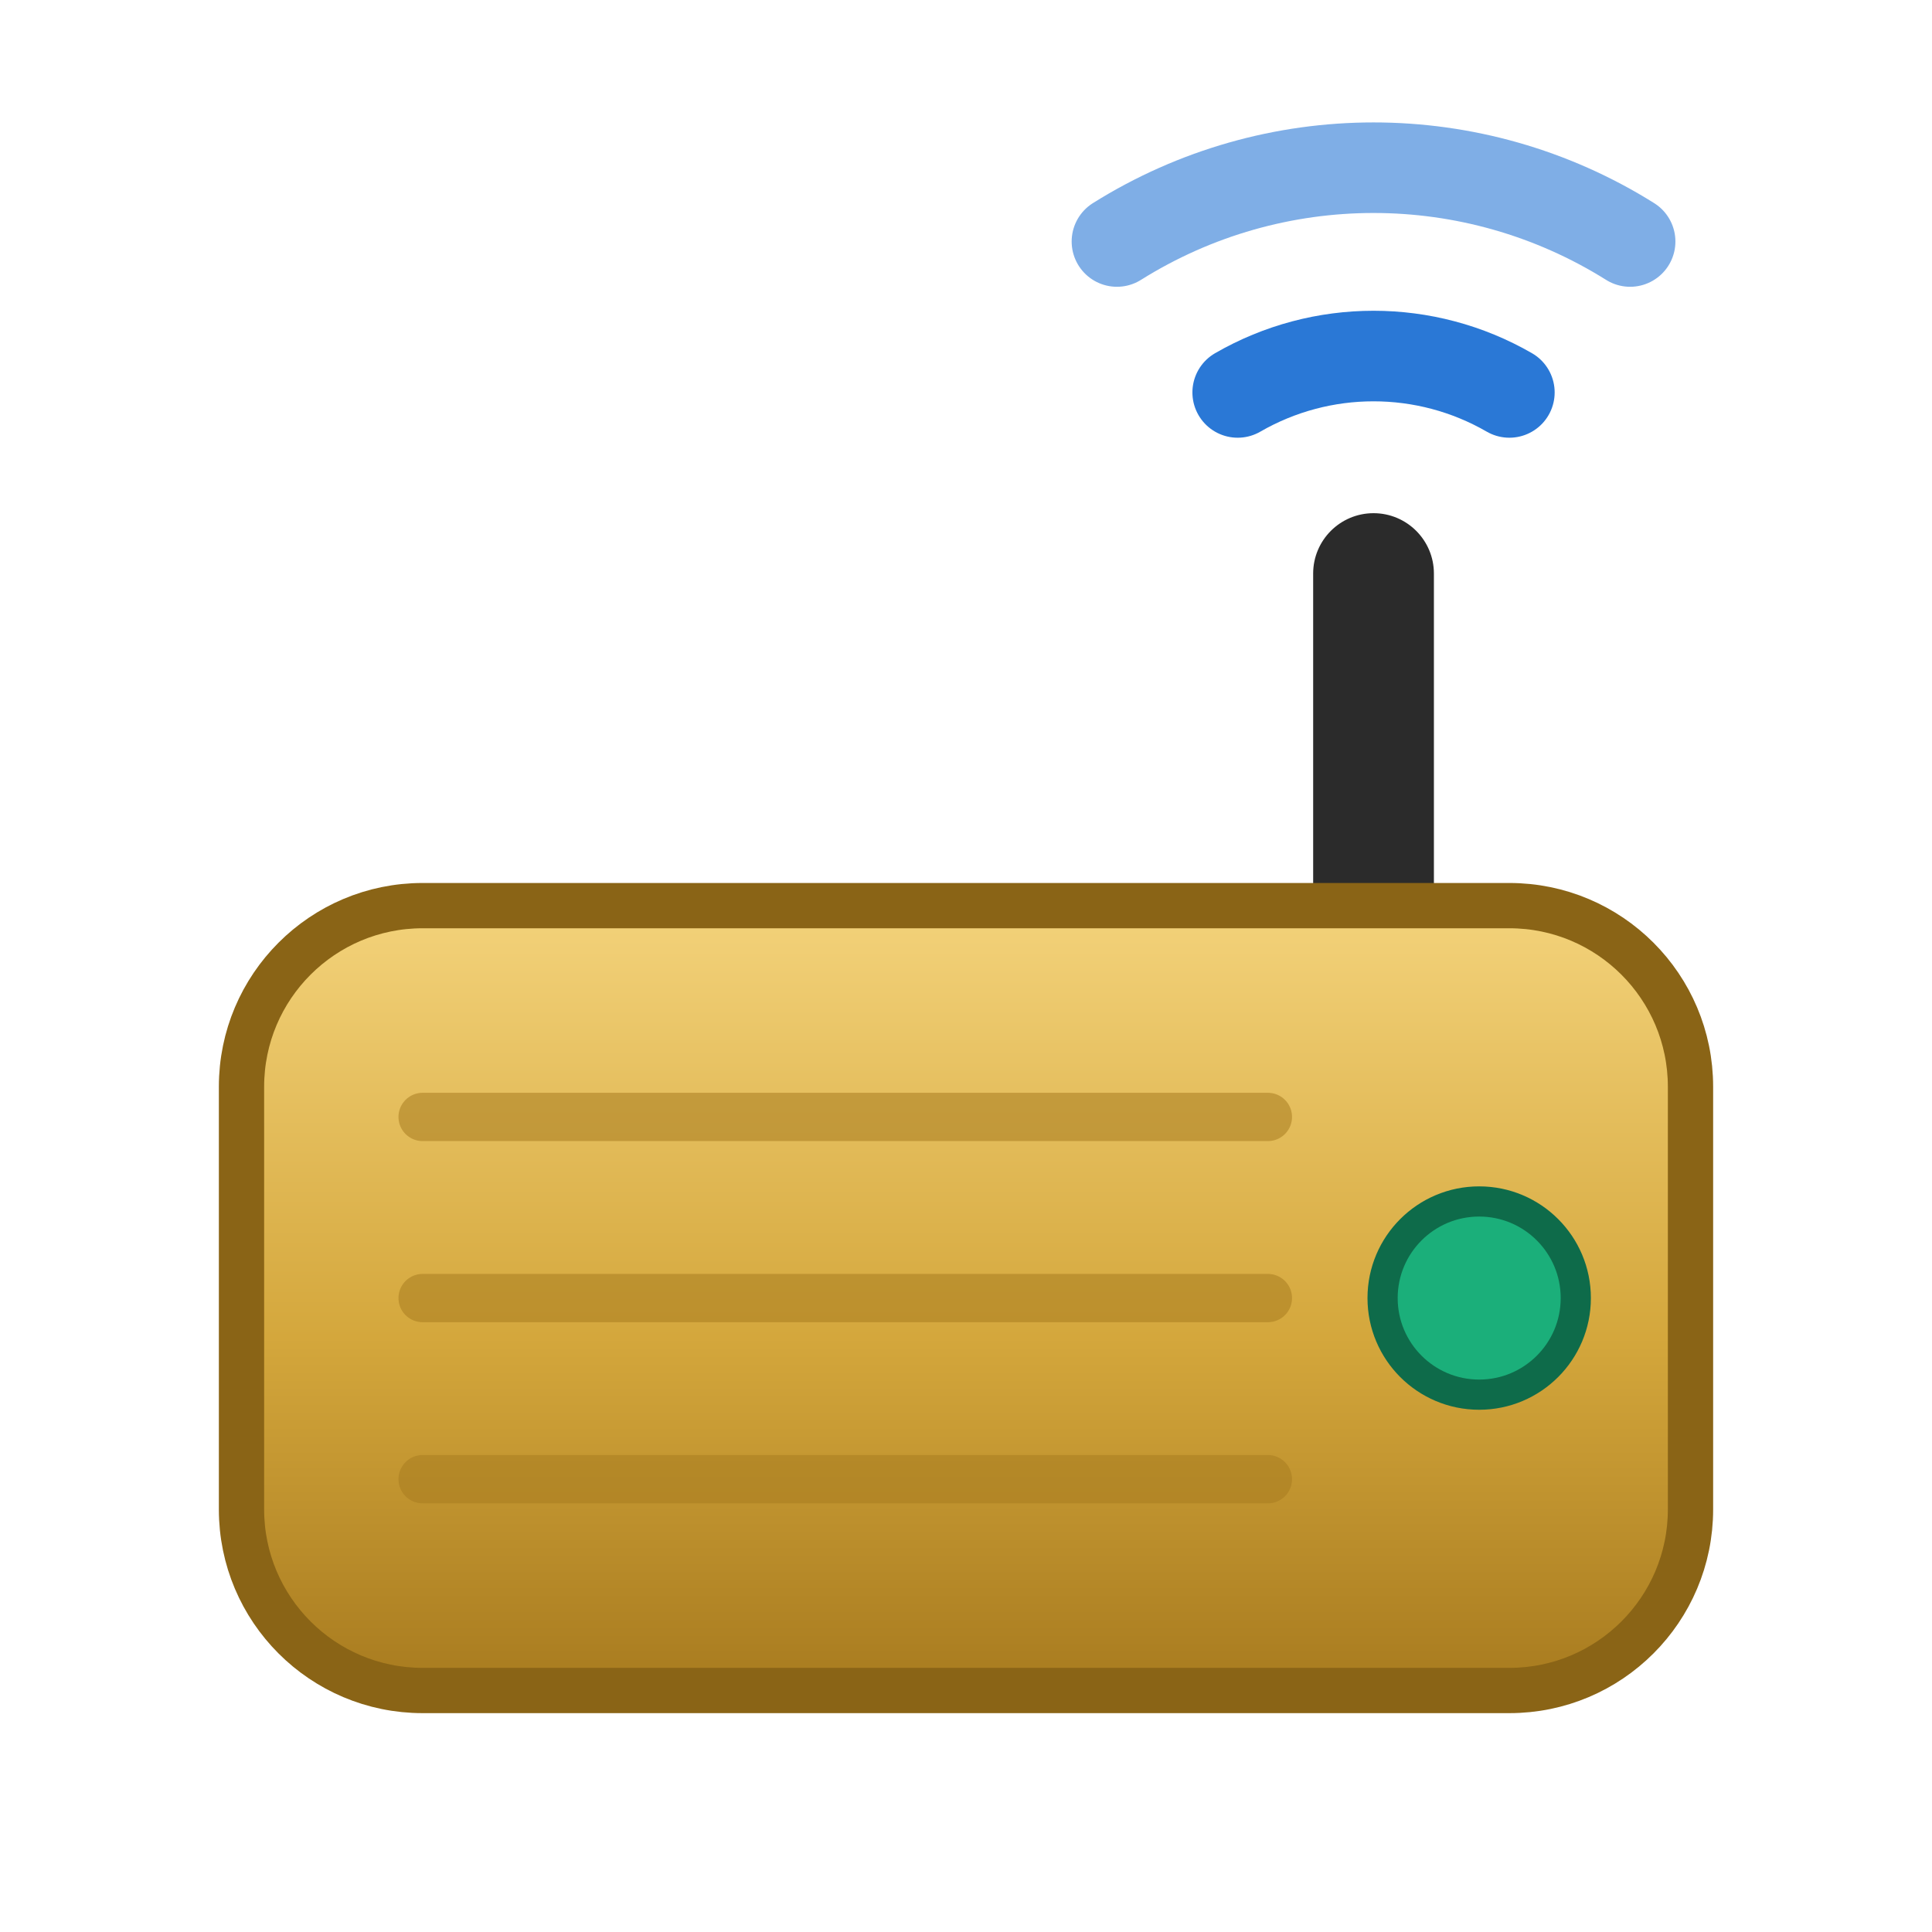
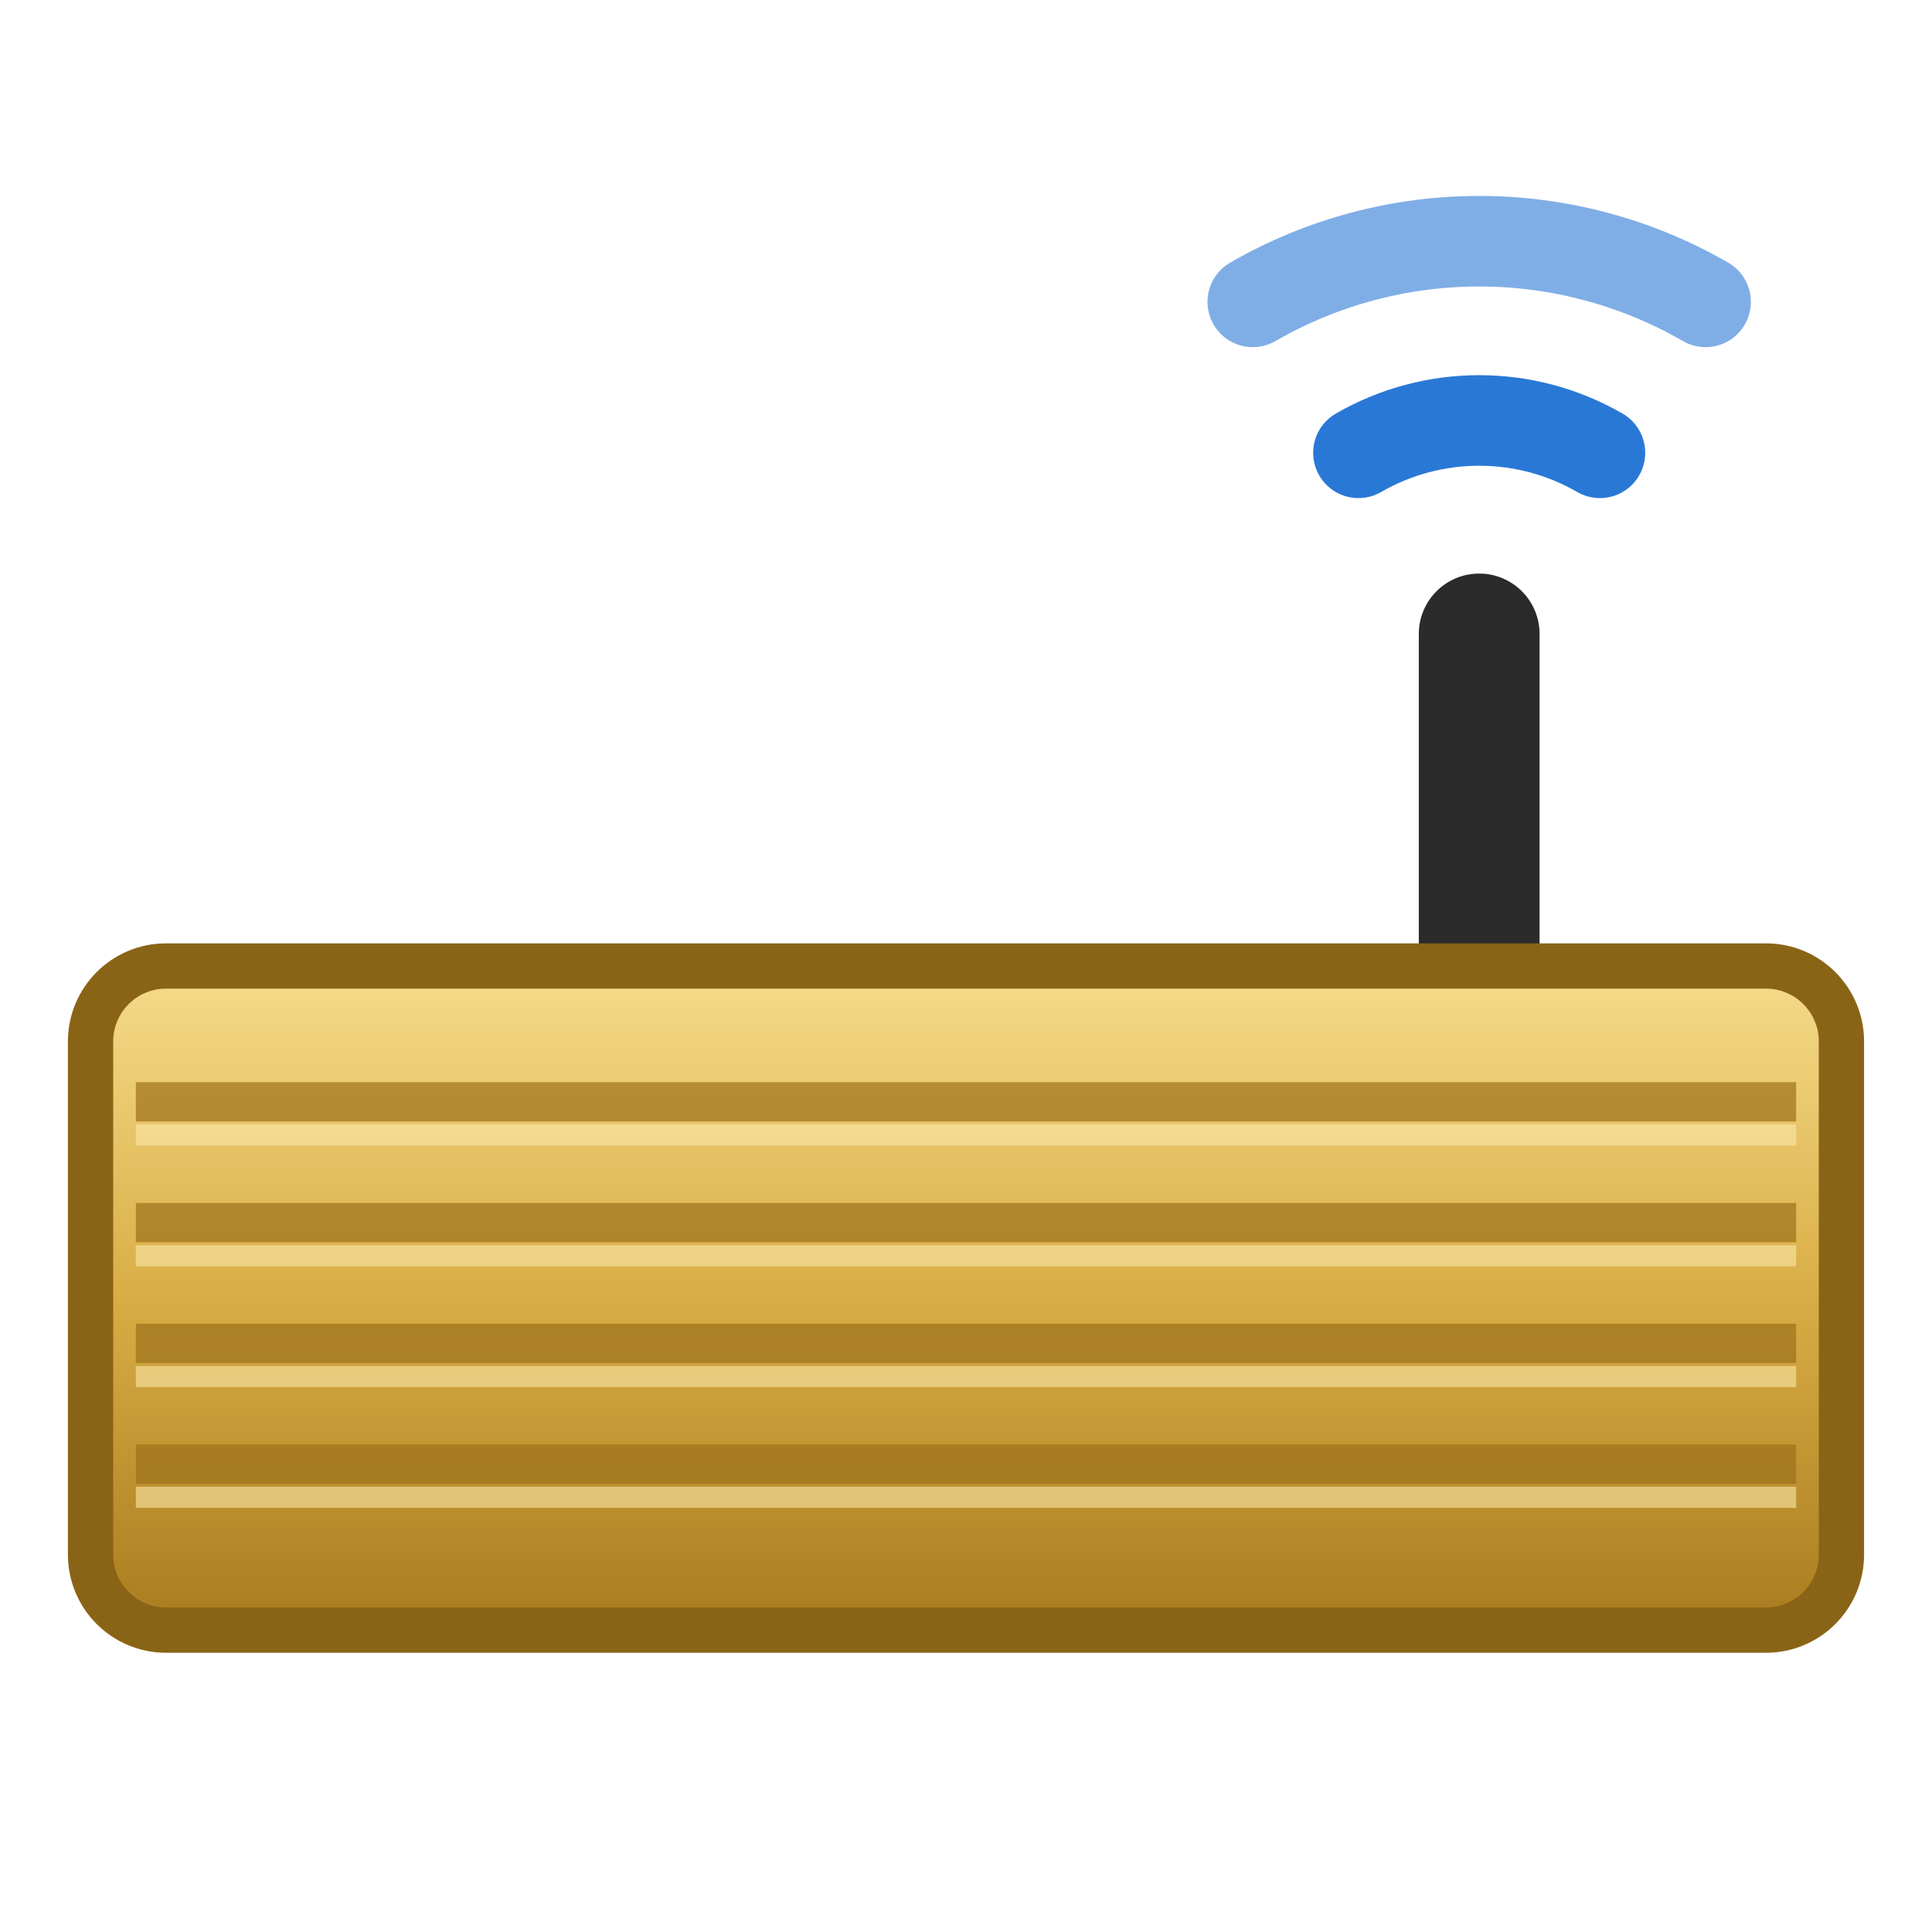
<svg xmlns="http://www.w3.org/2000/svg" width="64" height="64" viewBox="0 0 64 64" role="img" aria-label="MNTD LoRa Repeater">
  <defs>
    <linearGradient id="gold" x1="0" y1="0" x2="0" y2="1">
-       <stop offset="0" stop-color="#f3d27a" />
-       <stop offset="0.55" stop-color="#d4a73c" />
+       <stop offset="0" stop-color="#f6dc8c" />
+       <stop offset="0.5" stop-color="#d9ad45" />
      <stop offset="1" stop-color="#a87b1f" />
    </linearGradient>
  </defs>
-   <path d="M41 13a9 9 0 0 1 9 0" fill="none" stroke="#2a78d6" stroke-width="3" stroke-linecap="round" />
-   <path d="M37 8a16 16 0 0 1 17 0" fill="none" stroke="#2a78d6" stroke-width="3" stroke-linecap="round" opacity=".6" />
-   <rect x="43.5" y="17" width="4" height="17" rx="2" fill="#2b2b2b" />
-   <rect x="8" y="30" width="48" height="26" rx="6" fill="url(#gold)" stroke="#8a6416" stroke-width="1.5" />
-   <path d="M14 37h28M14 43h28M14 49h28" stroke="#a87b1f" stroke-width="1.6" stroke-linecap="round" opacity=".55" />
-   <circle cx="49" cy="43" r="3.2" fill="#1baf7a" stroke="#0e6b4a" stroke-width="1" />
+   <path d="M45 15a8 8 0 0 1 8 0" fill="none" stroke="#2a78d6" stroke-width="3" stroke-linecap="round" />
+   <path d="M41.5 10a15 15 0 0 1 15 0" fill="none" stroke="#2a78d6" stroke-width="3" stroke-linecap="round" opacity=".6" />
+   <rect x="47" y="19" width="4" height="15" rx="2" fill="#2b2b2b" />
+   <rect x="3" y="32" width="58" height="22" rx="2.5" fill="url(#gold)" stroke="#8a6416" stroke-width="1.5" />
+   <path d="M4.5 36.5h55M4.5 40.5h55M4.5 44.5h55M4.5 48.5h55" stroke="#9c7019" stroke-width="1.3" opacity=".7" />
+   <path d="M4.5 37.6h55M4.5 41.6h55M4.5 45.6h55M4.5 49.6h55" stroke="#fbe7a8" stroke-width=".7" opacity=".6" />
</svg>
